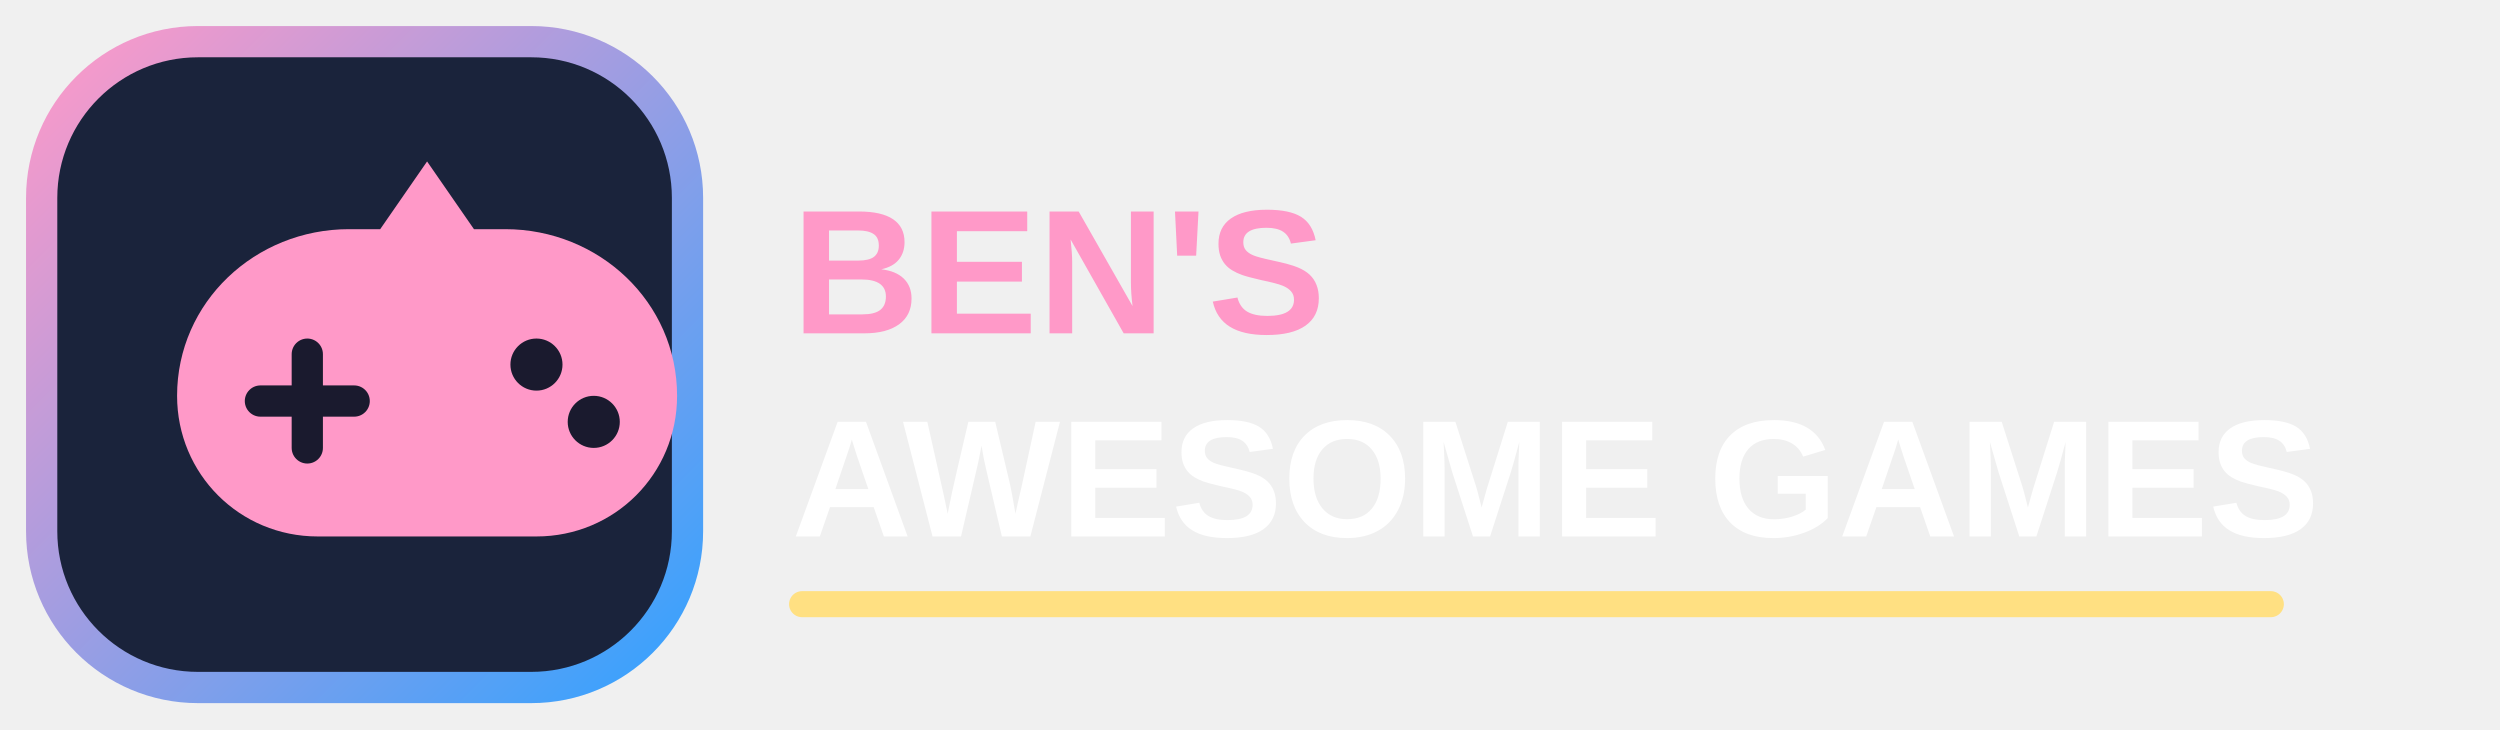
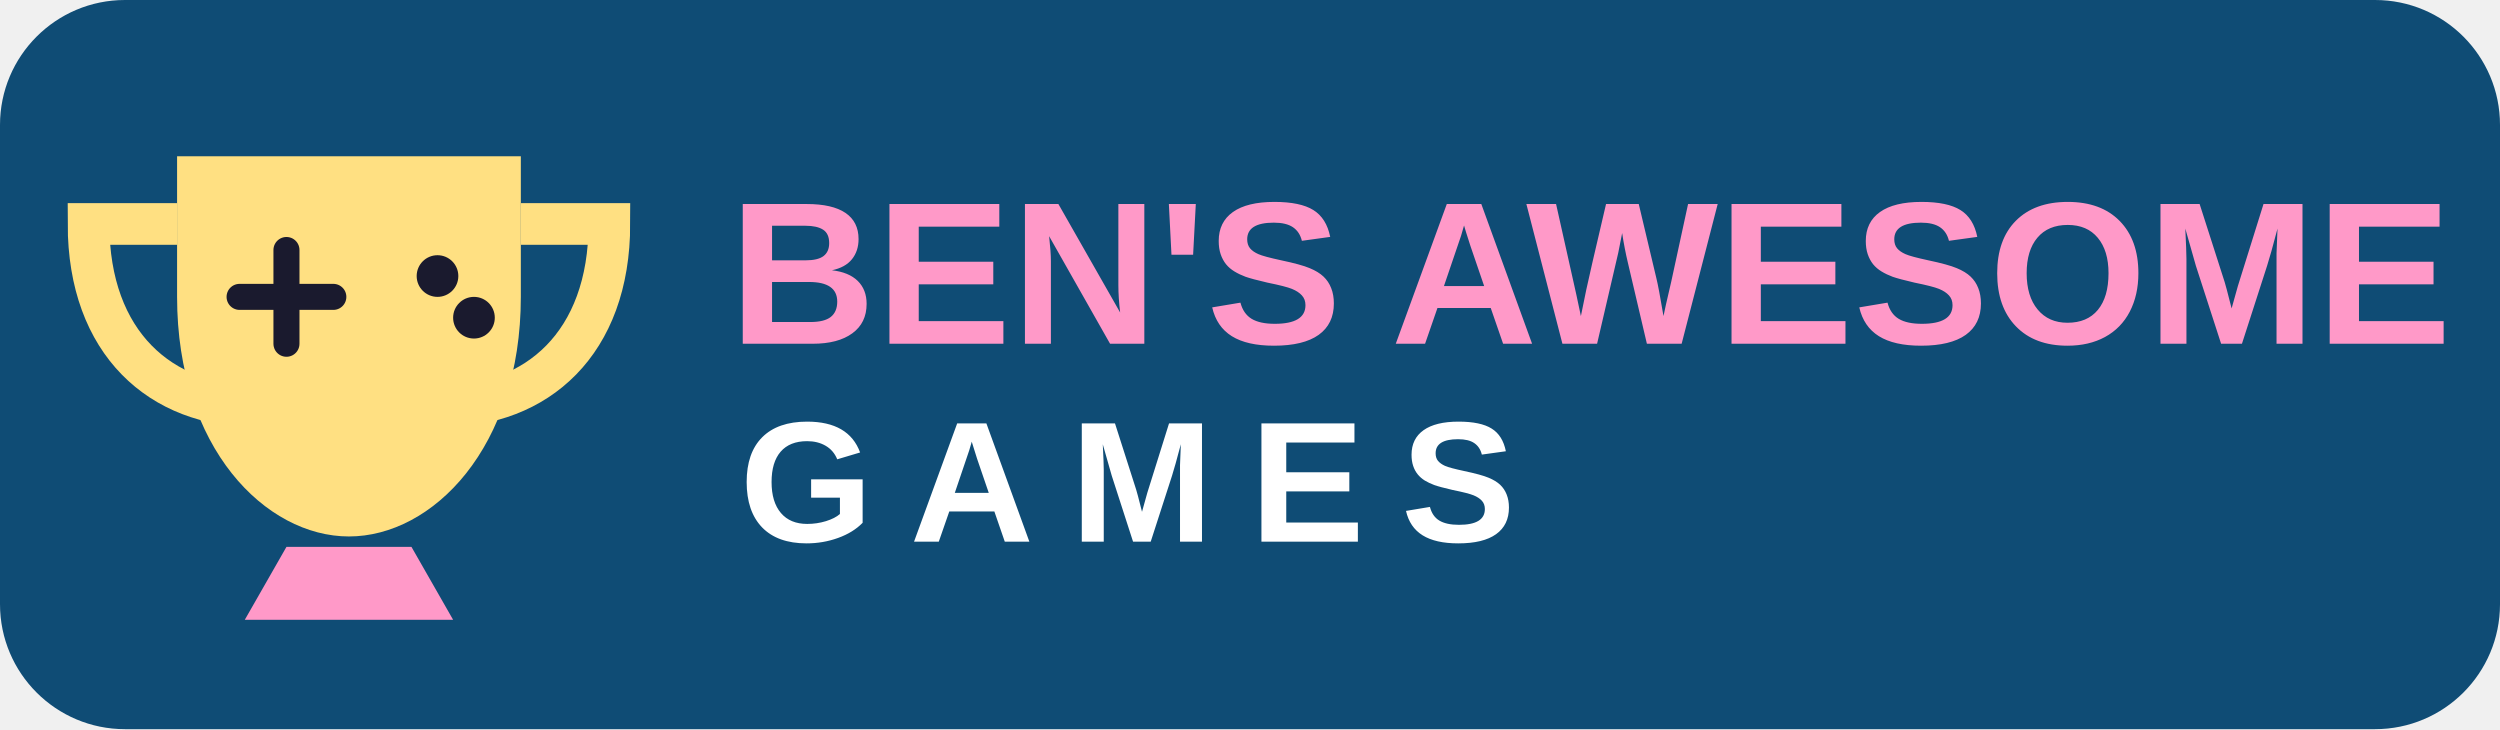
<svg xmlns="http://www.w3.org/2000/svg" width="480" height="140" viewBox="0 0 480 140" role="img" aria-labelledby="title desc">
-   <defs>
-     <linearGradient id="badge" x1="0" y1="0" x2="1" y2="1">
-       <stop stop-color="#ff99c8" />
-       <stop offset="1" stop-color="#33a2ff" />
-     </linearGradient>
-   </defs>
-   <rect x="8" y="8" width="124" height="124" rx="30" fill="#1a233b" stroke="url(#badge)" stroke-width="6" />
-   <path d="M34 76c0-18 15-32 33-32h6l9-13 9 13h6c18 0 33 14 33 32 0 15-12 27-27 27H61C46 103 34 91 34 76Z" fill="#ff99c8" />
-   <path d="M59 68v18M50 77h18" stroke="#1a1a2e" stroke-width="6" stroke-linecap="round" />
-   <circle cx="103" cy="70" r="5" fill="#1a1a2e" />
-   <circle cx="114" cy="81" r="5" fill="#1a1a2e" />
-   <text x="152" y="64" fill="#ff99c8" font-family="Arial, sans-serif" font-size="34" font-weight="900">BEN'S</text>
-   <text x="152" y="103" fill="#ffffff" font-family="Arial, sans-serif" font-size="32" font-weight="900">AWESOME GAMES</text>
-   <path d="M154 116h282" stroke="#ffe082" stroke-width="5" stroke-linecap="round" />
+   <rect width="480" height="140" rx="24" fill="#0f4c75" />
+   <path d="M34 30h66v27c0 29-17 46-33 46S34 86 34 57V30Z" fill="#ffe082" />
+   <path d="M34 43H17c0 23 14 35 32 35M100 43h17c0 23-14 35-32 35" fill="none" stroke="#ffe082" stroke-width="8" />
+   <path d="M55 105h24l8 14H47z" fill="#ff99c8" />
+   <path d="M55 48v18M46 57h18" stroke="#1a1a2e" stroke-width="5" stroke-linecap="round" />
+   <circle cx="84" cy="53" r="4" fill="#1a1a2e" />
+   <circle cx="91" cy="61" r="4" fill="#1a1a2e" />
+   <text x="140" y="66" fill="#ff99c8" font-family="Arial, sans-serif" font-size="39" font-weight="900">BEN'S AWESOME</text>
+   <text x="142" y="104" fill="#fff" font-family="Arial, sans-serif" font-size="33" font-weight="900" letter-spacing="7">GAMES</text>
</svg>
